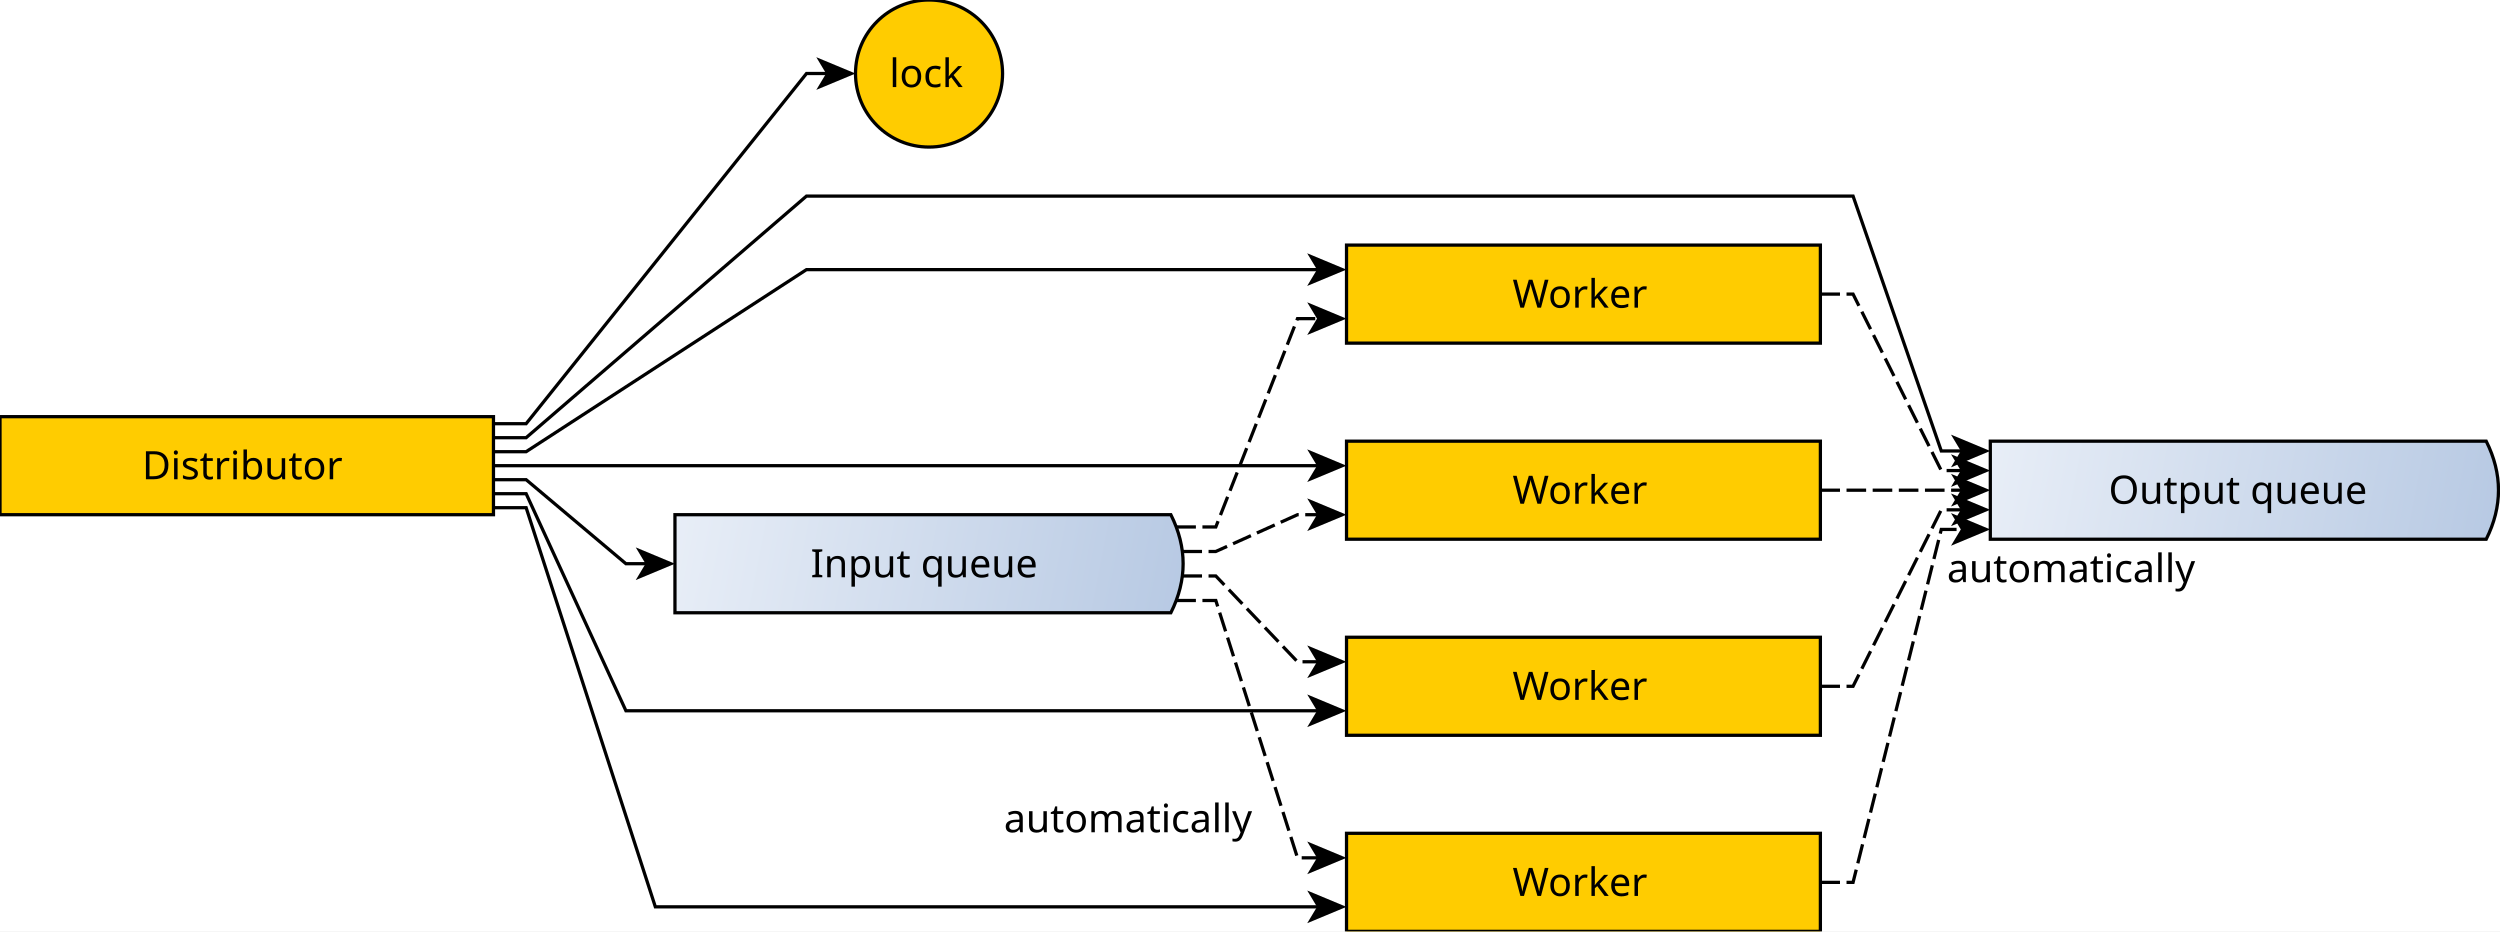
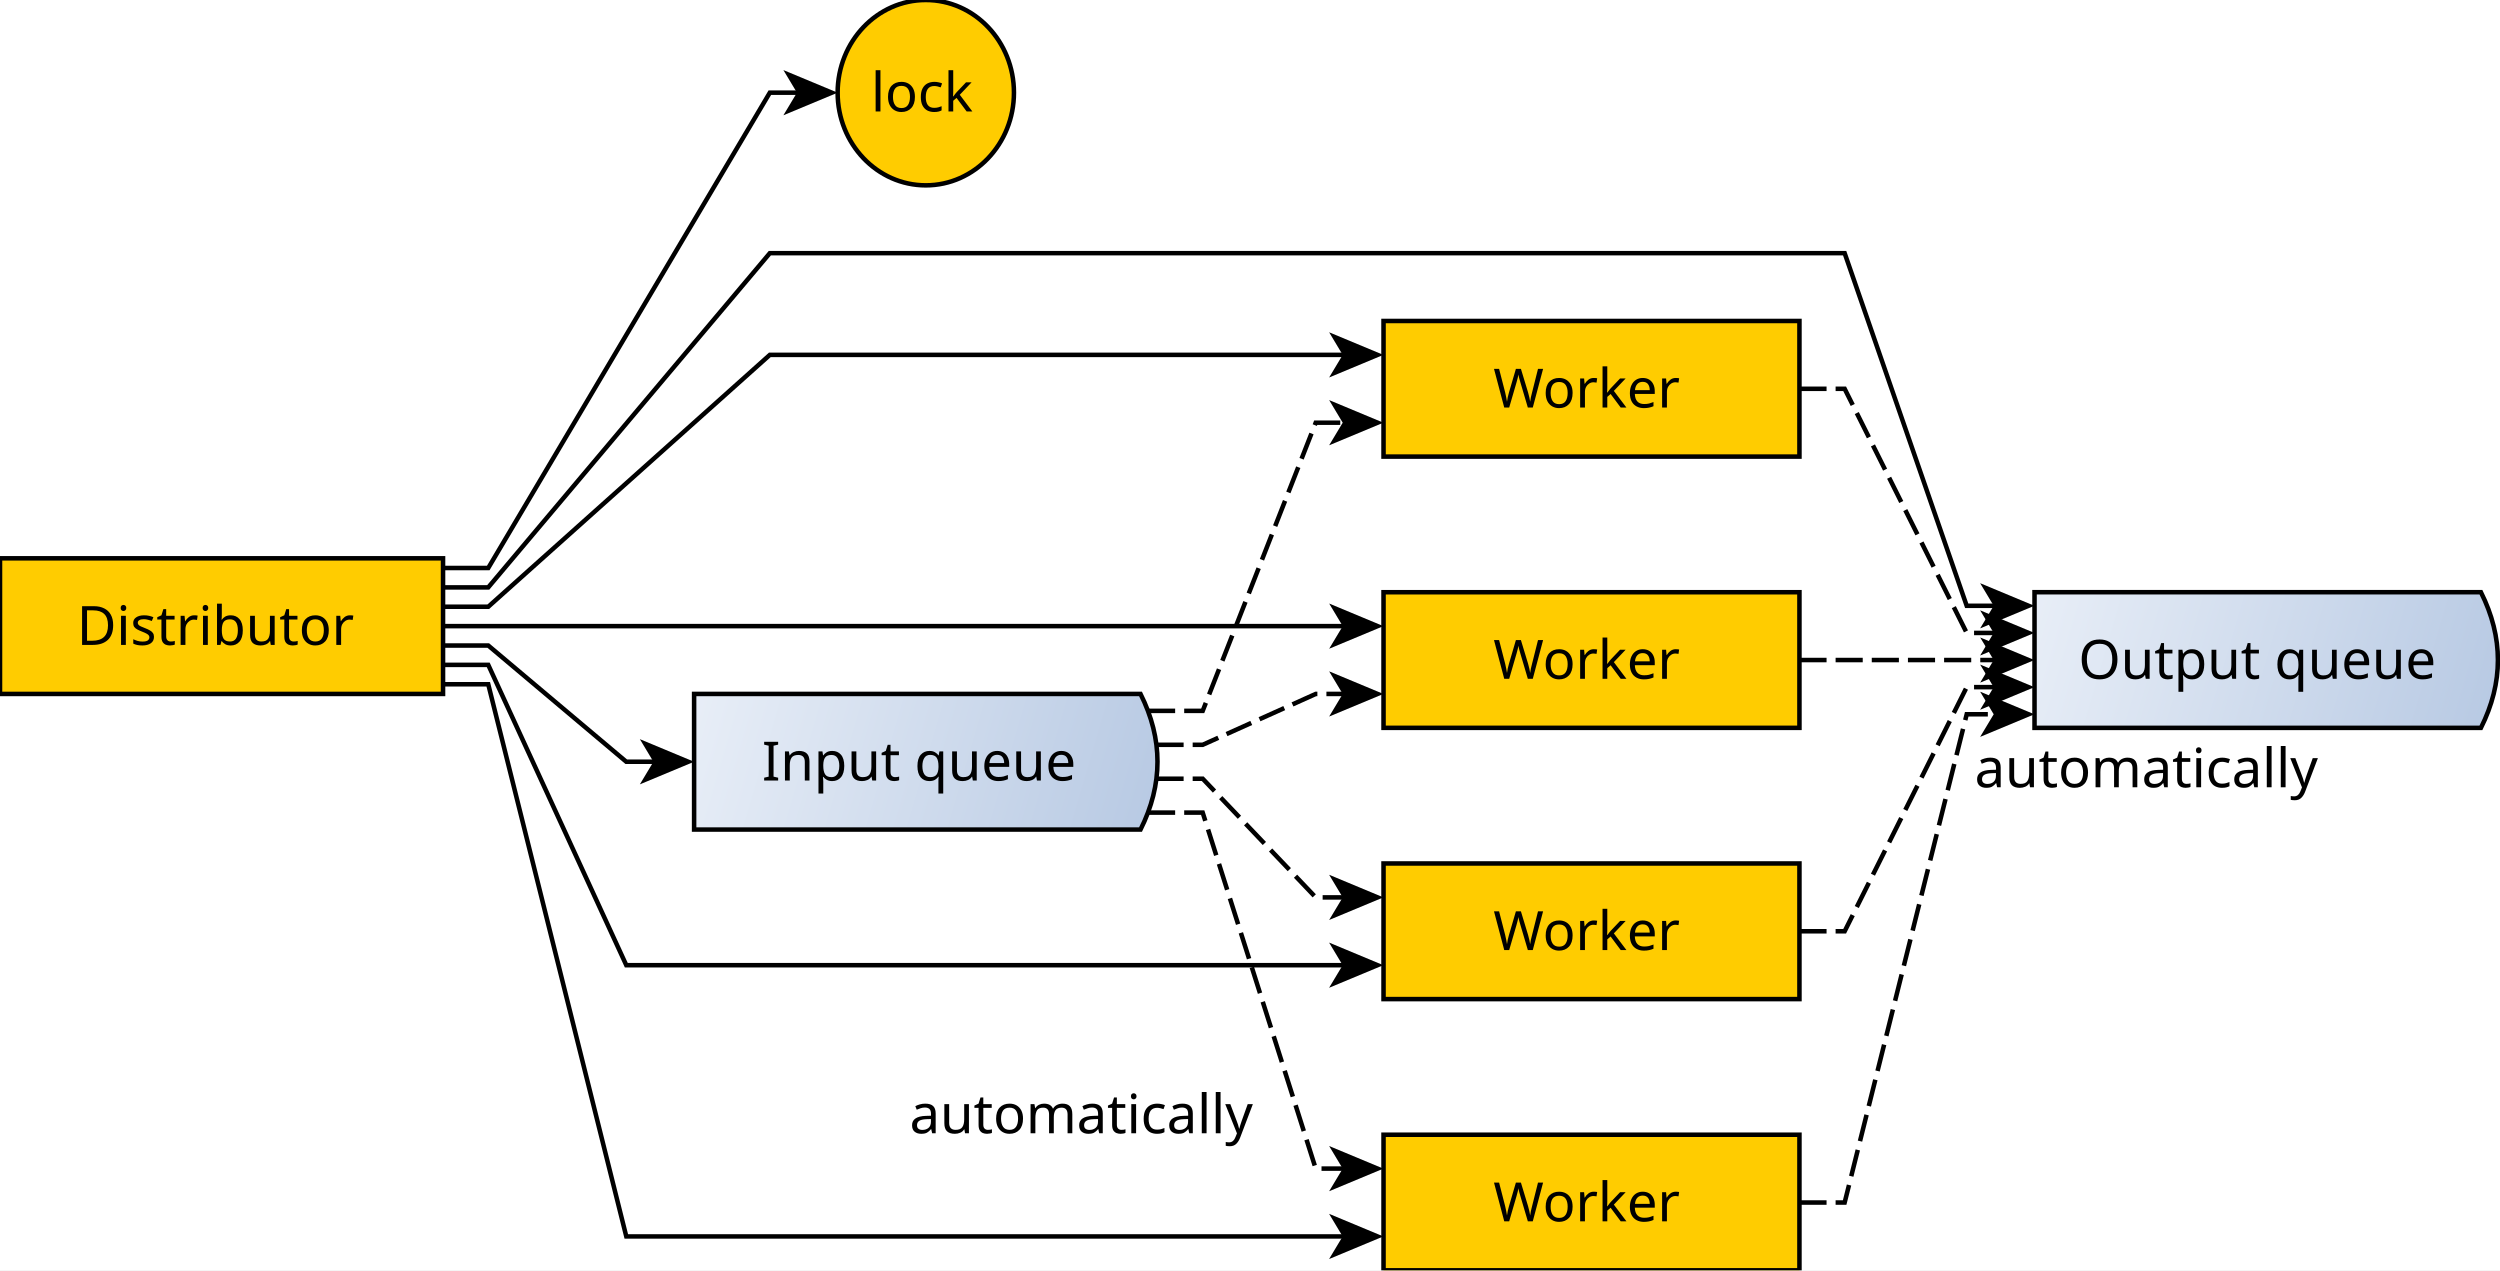
- <svg xmlns="http://www.w3.org/2000/svg" fill-opacity="1" color-rendering="auto" color-interpolation="auto" stroke="black" text-rendering="auto" stroke-linecap="square" width="765" stroke-miterlimit="10" stroke-opacity="1" shape-rendering="auto" fill="black" stroke-dasharray="none" font-weight="normal" stroke-width="1" height="285" font-family="'Dialog'" font-style="normal" stroke-linejoin="miter" font-size="12" stroke-dashoffset="0" image-rendering="auto">
+ <svg xmlns="http://www.w3.org/2000/svg" fill-opacity="1" color-rendering="auto" color-interpolation="auto" stroke="black" text-rendering="auto" stroke-linecap="square" width="553" stroke-miterlimit="10" stroke-opacity="1" shape-rendering="auto" fill="black" stroke-dasharray="none" font-weight="normal" stroke-width="1" height="281" font-family="'Dialog'" font-style="normal" stroke-linejoin="miter" font-size="12" stroke-dashoffset="0" image-rendering="auto">
  <defs id="genericDefs" />
  <g>
    <defs id="defs1">
-       <linearGradient x1="206.536" gradientUnits="userSpaceOnUse" x2="362.036" y1="-142.5" y2="-112.5" id="linearGradient1" spreadMethod="pad">
+       <linearGradient x1="153.536" gradientUnits="userSpaceOnUse" x2="256.036" y1="-142.5" y2="-112.5" id="linearGradient1" spreadMethod="pad">
        <stop stop-opacity="1" stop-color="rgb(232,238,247)" offset="0%" />
        <stop stop-opacity="1" stop-color="rgb(183,201,227)" offset="100%" />
      </linearGradient>
-       <linearGradient x1="609.036" gradientUnits="userSpaceOnUse" x2="764.536" y1="-165" y2="-135" id="linearGradient2" spreadMethod="pad">
+       <linearGradient x1="450.036" gradientUnits="userSpaceOnUse" x2="552.536" y1="-165" y2="-135" id="linearGradient2" spreadMethod="pad">
        <stop stop-opacity="1" stop-color="rgb(232,238,247)" offset="0%" />
        <stop stop-opacity="1" stop-color="rgb(183,201,227)" offset="100%" />
      </linearGradient>
      <clipPath clipPathUnits="userSpaceOnUse" id="clipPath1">
-         <path d="M0 0 L765 0 L765 285 L0 285 L0 0 Z" />
+         <path d="M0 0 L553 0 L553 281 L0 281 L0 0 Z" />
      </clipPath>
      <clipPath clipPathUnits="userSpaceOnUse" id="clipPath2">
-         <path d="M0 -300 L765 -300 L765 -15 L0 -15 L0 -300 Z" />
+         <path d="M0 -296 L553 -296 L553 -15 L0 -15 L0 -296 Z" />
      </clipPath>
    </defs>
-     <g fill="white" transform="translate(0,300)" stroke="white">
-       <rect x="0" width="765" height="285" y="-300" clip-path="url(#clipPath2)" stroke="none" />
+     <g fill="white" transform="translate(0,296)" stroke="white">
+       <rect x="0" width="553" height="281" y="-296" clip-path="url(#clipPath2)" stroke="none" />
    </g>
-     <g fill="rgb(255,204,0)" transform="matrix(1,0,0,1,0,300)" stroke="rgb(255,204,0)">
-       <rect x="0" width="151" height="30" y="-172.5" clip-path="url(#clipPath2)" stroke="none" />
-       <text x="43.499" y="-153.346" clip-path="url(#clipPath2)" fill="black" font-family="sans-serif" stroke="none" xml:space="preserve">Distributor</text>
+     <g fill="rgb(255,204,0)" transform="matrix(1,0,0,1,0,296)" stroke="rgb(255,204,0)">
+       <rect x="0" width="98" height="30" y="-172.5" clip-path="url(#clipPath2)" stroke="none" />
+       <text x="16.999" y="-153.346" clip-path="url(#clipPath2)" fill="black" font-family="sans-serif" stroke="none" xml:space="preserve">Distributor</text>
    </g>
-     <g stroke-linecap="butt" transform="matrix(1,0,0,1,0,300)" stroke-miterlimit="1.45">
-       <rect fill="none" x="0" width="151" height="30" y="-172.5" clip-path="url(#clipPath2)" />
+     <g stroke-linecap="butt" transform="matrix(1,0,0,1,0,296)" stroke-miterlimit="1.45">
+       <rect fill="none" x="0" width="98" height="30" y="-172.5" clip-path="url(#clipPath2)" />
    </g>
-     <g fill="rgb(255,204,0)" transform="matrix(1,0,0,1,0,300)" stroke="rgb(255,204,0)">
-       <rect x="412.036" width="145" height="30" y="-105" clip-path="url(#clipPath2)" stroke="none" />
-       <text x="462.833" y="-85.846" clip-path="url(#clipPath2)" fill="black" font-family="sans-serif" stroke="none" xml:space="preserve">Worker</text>
+     <g fill="rgb(255,204,0)" transform="matrix(1,0,0,1,0,296)" stroke="rgb(255,204,0)">
+       <rect x="306.036" width="92" height="30" y="-105" clip-path="url(#clipPath2)" stroke="none" />
+       <text x="330.333" y="-85.846" clip-path="url(#clipPath2)" fill="black" font-family="sans-serif" stroke="none" xml:space="preserve">Worker</text>
    </g>
-     <g stroke-linecap="butt" transform="matrix(1,0,0,1,0,300)" stroke-miterlimit="1.45">
-       <rect fill="none" x="412.036" width="145" height="30" y="-105" clip-path="url(#clipPath2)" />
+     <g stroke-linecap="butt" transform="matrix(1,0,0,1,0,296)" stroke-miterlimit="1.45">
+       <rect fill="none" x="306.036" width="92" height="30" y="-105" clip-path="url(#clipPath2)" />
    </g>
-     <g fill="rgb(255,204,0)" transform="matrix(1,0,0,1,0,300)" stroke="rgb(255,204,0)">
-       <rect x="412.036" width="145" height="30" y="-165" clip-path="url(#clipPath2)" stroke="none" />
-       <text x="462.833" y="-145.846" clip-path="url(#clipPath2)" fill="black" font-family="sans-serif" stroke="none" xml:space="preserve">Worker</text>
+     <g fill="rgb(255,204,0)" transform="matrix(1,0,0,1,0,296)" stroke="rgb(255,204,0)">
+       <rect x="306.036" width="92" height="30" y="-165" clip-path="url(#clipPath2)" stroke="none" />
+       <text x="330.333" y="-145.846" clip-path="url(#clipPath2)" fill="black" font-family="sans-serif" stroke="none" xml:space="preserve">Worker</text>
    </g>
-     <g stroke-linecap="butt" transform="matrix(1,0,0,1,0,300)" stroke-miterlimit="1.45">
-       <rect fill="none" x="412.036" width="145" height="30" y="-165" clip-path="url(#clipPath2)" />
+     <g stroke-linecap="butt" transform="matrix(1,0,0,1,0,296)" stroke-miterlimit="1.45">
+       <rect fill="none" x="306.036" width="92" height="30" y="-165" clip-path="url(#clipPath2)" />
    </g>
-     <g fill="rgb(255,204,0)" transform="matrix(1,0,0,1,0,300)" stroke="rgb(255,204,0)">
-       <rect x="412.036" width="145" height="30" y="-225" clip-path="url(#clipPath2)" stroke="none" />
-       <text x="462.833" y="-205.846" clip-path="url(#clipPath2)" fill="black" font-family="sans-serif" stroke="none" xml:space="preserve">Worker</text>
+     <g fill="rgb(255,204,0)" transform="matrix(1,0,0,1,0,296)" stroke="rgb(255,204,0)">
+       <rect x="306.036" width="92" height="30" y="-225" clip-path="url(#clipPath2)" stroke="none" />
+       <text x="330.333" y="-205.846" clip-path="url(#clipPath2)" fill="black" font-family="sans-serif" stroke="none" xml:space="preserve">Worker</text>
    </g>
-     <g stroke-linecap="butt" transform="matrix(1,0,0,1,0,300)" stroke-miterlimit="1.45">
-       <rect fill="none" x="412.036" width="145" height="30" y="-225" clip-path="url(#clipPath2)" />
+     <g stroke-linecap="butt" transform="matrix(1,0,0,1,0,296)" stroke-miterlimit="1.45">
+       <rect fill="none" x="306.036" width="92" height="30" y="-225" clip-path="url(#clipPath2)" />
    </g>
-     <g fill="rgb(255,204,0)" transform="matrix(1,0,0,1,0,300)" stroke="rgb(255,204,0)">
-       <rect x="412.036" width="145" height="30" y="-45" clip-path="url(#clipPath2)" stroke="none" />
-       <text x="462.833" y="-25.846" clip-path="url(#clipPath2)" fill="black" font-family="sans-serif" stroke="none" xml:space="preserve">Worker</text>
+     <g fill="rgb(255,204,0)" transform="matrix(1,0,0,1,0,296)" stroke="rgb(255,204,0)">
+       <rect x="306.036" width="92" height="30" y="-45" clip-path="url(#clipPath2)" stroke="none" />
+       <text x="330.333" y="-25.846" clip-path="url(#clipPath2)" fill="black" font-family="sans-serif" stroke="none" xml:space="preserve">Worker</text>
    </g>
-     <g stroke-linecap="butt" transform="matrix(1,0,0,1,0,300)" stroke-miterlimit="1.45">
-       <rect fill="none" x="412.036" width="145" height="30" y="-45" clip-path="url(#clipPath2)" />
+     <g stroke-linecap="butt" transform="matrix(1,0,0,1,0,296)" stroke-miterlimit="1.45">
+       <rect fill="none" x="306.036" width="92" height="30" y="-45" clip-path="url(#clipPath2)" />
    </g>
-     <g fill="url(#linearGradient1)" stroke-miterlimit="1.45" transform="matrix(1,0,0,1,0,300)" stroke-linecap="butt" stroke="url(#linearGradient1)">
-       <path d="M206.536 -142.5 L358.286 -142.5 Q365.786 -127.5 358.286 -112.5 L206.536 -112.5 Z" clip-path="url(#clipPath2)" stroke="none" />
-       <path fill="none" d="M206.536 -142.5 L358.286 -142.5 Q365.786 -127.5 358.286 -112.5 L206.536 -112.5 Z" clip-path="url(#clipPath2)" stroke="black" />
+     <g fill="url(#linearGradient1)" stroke-miterlimit="1.45" transform="matrix(1,0,0,1,0,296)" stroke-linecap="butt" stroke="url(#linearGradient1)">
+       <path d="M153.536 -142.5 L252.286 -142.5 Q259.786 -127.5 252.286 -112.5 L153.536 -112.5 Z" clip-path="url(#clipPath2)" stroke="none" />
+       <path fill="none" d="M153.536 -142.5 L252.286 -142.5 Q259.786 -127.5 252.286 -112.5 L153.536 -112.5 Z" clip-path="url(#clipPath2)" stroke="black" />
    </g>
-     <g font-family="sans-serif" transform="matrix(1,0,0,1,0,300)">
-       <text x="248.046" xml:space="preserve" y="-123.346" clip-path="url(#clipPath2)" stroke="none">Input queue</text>
+     <g font-family="sans-serif" transform="matrix(1,0,0,1,0,296)">
+       <text x="168.546" xml:space="preserve" y="-123.346" clip-path="url(#clipPath2)" stroke="none">Input queue</text>
    </g>
-     <g fill="url(#linearGradient2)" stroke-miterlimit="1.45" transform="matrix(1,0,0,1,0,300)" stroke-linecap="butt" stroke="url(#linearGradient2)">
-       <path d="M609.036 -165 L760.786 -165 Q768.286 -150 760.786 -135 L609.036 -135 Z" clip-path="url(#clipPath2)" stroke="none" />
-       <path fill="none" d="M609.036 -165 L760.786 -165 Q768.286 -150 760.786 -135 L609.036 -135 Z" clip-path="url(#clipPath2)" stroke="black" />
+     <g fill="url(#linearGradient2)" stroke-miterlimit="1.45" transform="matrix(1,0,0,1,0,296)" stroke-linecap="butt" stroke="url(#linearGradient2)">
+       <path d="M450.036 -165 L548.786 -165 Q556.286 -150 548.786 -135 L450.036 -135 Z" clip-path="url(#clipPath2)" stroke="none" />
+       <path fill="none" d="M450.036 -165 L548.786 -165 Q556.286 -150 548.786 -135 L450.036 -135 Z" clip-path="url(#clipPath2)" stroke="black" />
    </g>
-     <g font-family="sans-serif" transform="matrix(1,0,0,1,0,300)">
-       <text x="645.24" xml:space="preserve" y="-145.846" clip-path="url(#clipPath2)" stroke="none">Output queue</text>
+     <g font-family="sans-serif" transform="matrix(1,0,0,1,0,296)">
+       <text x="459.74" xml:space="preserve" y="-145.846" clip-path="url(#clipPath2)" stroke="none">Output queue</text>
    </g>
-     <g fill="rgb(255,204,0)" transform="matrix(1,0,0,1,0,300)" stroke="rgb(255,204,0)">
-       <circle r="22.5" clip-path="url(#clipPath2)" cx="284.286" cy="-277.5" stroke="none" />
-       <text x="272.174" y="-273.346" clip-path="url(#clipPath2)" fill="black" font-family="sans-serif" stroke="none" xml:space="preserve">lock</text>
+     <g fill="rgb(255,204,0)" transform="matrix(1,0,0,1,0,296)" stroke="rgb(255,204,0)">
+       <ellipse rx="19.5" ry="20.5" clip-path="url(#clipPath2)" cx="204.786" cy="-275.5" stroke="none" />
+       <text x="192.674" y="-271.346" clip-path="url(#clipPath2)" fill="black" font-family="sans-serif" stroke="none" xml:space="preserve">lock</text>
    </g>
-     <g stroke-linecap="butt" transform="matrix(1,0,0,1,0,300)" stroke-miterlimit="1.45">
-       <circle fill="none" r="22.5" clip-path="url(#clipPath2)" cx="284.286" cy="-277.5" />
-       <path fill="none" d="M151 -148.929 L161 -148.929 L191.536 -82.5 L404.009 -82.5" clip-path="url(#clipPath2)" />
-       <path d="M412.009 -82.5 L400.009 -87.5 L403.009 -82.5 L400.009 -77.5 Z" clip-path="url(#clipPath2)" stroke="none" />
-       <path fill="none" d="M151 -157.5 L404.004 -157.5" clip-path="url(#clipPath2)" />
-       <path d="M412.004 -157.5 L400.004 -162.5 L403.004 -157.5 L400.004 -152.5 Z" clip-path="url(#clipPath2)" stroke="none" />
-       <path fill="none" d="M151 -161.786 L161 -161.786 L246.786 -217.5 L403.995 -217.5" clip-path="url(#clipPath2)" />
-       <path d="M411.995 -217.5 L399.995 -222.5 L402.995 -217.5 L399.995 -212.5 Z" clip-path="url(#clipPath2)" stroke="none" />
-       <path fill="none" d="M151 -144.643 L161 -144.643 L200.536 -22.5 L404.01 -22.5" clip-path="url(#clipPath2)" />
-       <path d="M412.01 -22.5 L400.01 -27.5 L403.01 -22.5 L400.01 -17.5 Z" clip-path="url(#clipPath2)" stroke="none" />
-       <path fill="none" d="M151 -153.214 L161 -153.214 L191.536 -127.5 L198.536 -127.5" clip-path="url(#clipPath2)" />
-       <path d="M206.536 -127.5 L194.536 -132.5 L197.536 -127.5 L194.536 -122.5 Z" clip-path="url(#clipPath2)" stroke="none" />
-       <path fill="none" stroke-dasharray="6,2" d="M359.942 -116.25 L372.036 -116.25 L397.036 -37.5 L404.006 -37.5" clip-path="url(#clipPath2)" />
-       <path stroke-dasharray="6,2" d="M412.006 -37.5 L400.006 -42.5 L403.006 -37.5 L400.006 -32.5 Z" clip-path="url(#clipPath2)" stroke="none" />
-       <text x="307.205" y="-45.33" clip-path="url(#clipPath2)" font-family="sans-serif" stroke-dasharray="6,2" stroke="none" xml:space="preserve">automatically</text>
-       <path fill="none" stroke-dasharray="6,2" d="M359.942 -138.75 L372.036 -138.75 L397.036 -202.5 L404.006 -202.5" clip-path="url(#clipPath2)" />
-       <path stroke-dasharray="6,2" d="M412.006 -202.5 L400.006 -207.5 L403.006 -202.5 L400.006 -197.5 Z" clip-path="url(#clipPath2)" stroke="none" />
-       <path fill="none" stroke-dasharray="6,2" d="M361.817 -131.25 L372.036 -131.25 L397.036 -142.5 L404.006 -142.5" clip-path="url(#clipPath2)" />
-       <path stroke-dasharray="6,2" d="M412.006 -142.5 L400.006 -147.5 L403.006 -142.5 L400.006 -137.5 Z" clip-path="url(#clipPath2)" stroke="none" />
-       <path fill="none" stroke-dasharray="6,2" d="M361.817 -123.75 L372.036 -123.75 L397.036 -97.5 L404.006 -97.5" clip-path="url(#clipPath2)" />
-       <path stroke-dasharray="6,2" d="M412.006 -97.5 L400.006 -102.5 L403.006 -97.5 L400.006 -92.5 Z" clip-path="url(#clipPath2)" stroke="none" />
-       <path fill="none" stroke-dasharray="6,2" d="M557.036 -90 L567.036 -90 L594.036 -144 L601.006 -144" clip-path="url(#clipPath2)" />
-       <path stroke-dasharray="6,2" d="M609.006 -144 L597.006 -149 L600.006 -144 L597.006 -139 Z" clip-path="url(#clipPath2)" stroke="none" />
-       <path fill="none" stroke-dasharray="6,2" d="M557.036 -150 L601.01 -150" clip-path="url(#clipPath2)" />
-       <path stroke-dasharray="6,2" d="M609.01 -150 L597.01 -155 L600.01 -150 L597.01 -145 Z" clip-path="url(#clipPath2)" stroke="none" />
-       <path fill="none" stroke-dasharray="6,2" d="M557.036 -210 L567.036 -210 L594.036 -156 L601.006 -156" clip-path="url(#clipPath2)" />
-       <path stroke-dasharray="6,2" d="M609.006 -156 L597.006 -161 L600.006 -156 L597.006 -151 Z" clip-path="url(#clipPath2)" stroke="none" />
-       <path fill="none" stroke-dasharray="6,2" d="M557.036 -30 L567.036 -30 L594.036 -138 L601.006 -138" clip-path="url(#clipPath2)" />
-       <path stroke-dasharray="6,2" d="M609.006 -138 L597.006 -143 L600.006 -138 L597.006 -133 Z" clip-path="url(#clipPath2)" stroke="none" />
-       <text x="595.786" y="-121.861" clip-path="url(#clipPath2)" font-family="sans-serif" stroke-dasharray="6,2" stroke="none" xml:space="preserve">automatically</text>
-       <path fill="none" d="M151 -166.071 L161 -166.071 L246.786 -240 L567.036 -240 L594.036 -162 L601.006 -162" clip-path="url(#clipPath2)" />
-       <path d="M609.006 -162 L597.006 -167 L600.006 -162 L597.006 -157 Z" clip-path="url(#clipPath2)" stroke="none" />
-       <path fill="none" d="M151 -170.357 L161 -170.357 L246.786 -277.5 L253.786 -277.5" clip-path="url(#clipPath2)" />
-       <path d="M261.786 -277.5 L249.786 -282.5 L252.786 -277.5 L249.786 -272.5 Z" clip-path="url(#clipPath2)" stroke="none" />
+     <g stroke-linecap="butt" transform="matrix(1,0,0,1,0,296)" stroke-miterlimit="1.45">
+       <ellipse rx="19.5" fill="none" ry="20.5" clip-path="url(#clipPath2)" cx="204.786" cy="-275.5" />
+       <path fill="none" d="M98 -148.929 L108 -148.929 L138.536 -82.5 L297.995 -82.5" clip-path="url(#clipPath2)" />
+       <path d="M305.995 -82.5 L293.995 -87.5 L296.995 -82.5 L293.995 -77.5 Z" clip-path="url(#clipPath2)" stroke="none" />
+       <path fill="none" d="M98 -157.5 L298.01 -157.5" clip-path="url(#clipPath2)" />
+       <path d="M306.01 -157.5 L294.01 -162.5 L297.01 -157.5 L294.01 -152.5 Z" clip-path="url(#clipPath2)" stroke="none" />
+       <path fill="none" d="M98 -161.786 L108 -161.786 L170.286 -217.5 L298.003 -217.5" clip-path="url(#clipPath2)" />
+       <path d="M306.003 -217.5 L294.003 -222.5 L297.003 -217.5 L294.003 -212.5 Z" clip-path="url(#clipPath2)" stroke="none" />
+       <path fill="none" d="M98 -144.643 L108 -144.643 L138.536 -22.5 L297.995 -22.5" clip-path="url(#clipPath2)" />
+       <path d="M305.995 -22.5 L293.995 -27.5 L296.995 -22.5 L293.995 -17.5 Z" clip-path="url(#clipPath2)" stroke="none" />
+       <path fill="none" d="M98 -153.214 L108 -153.214 L138.536 -127.5 L145.536 -127.5" clip-path="url(#clipPath2)" />
+       <path d="M153.536 -127.5 L141.536 -132.5 L144.536 -127.5 L141.536 -122.5 Z" clip-path="url(#clipPath2)" stroke="none" />
+       <path fill="none" stroke-dasharray="6,2" d="M253.942 -116.25 L266.036 -116.25 L291.036 -37.5 L298.006 -37.5" clip-path="url(#clipPath2)" />
+       <path stroke-dasharray="6,2" d="M306.006 -37.5 L294.006 -42.5 L297.006 -37.5 L294.006 -32.5 Z" clip-path="url(#clipPath2)" stroke="none" />
+       <text x="201.205" y="-45.33" clip-path="url(#clipPath2)" font-family="sans-serif" stroke-dasharray="6,2" stroke="none" xml:space="preserve">automatically</text>
+       <path fill="none" stroke-dasharray="6,2" d="M253.942 -138.75 L266.036 -138.75 L291.036 -202.5 L298.006 -202.5" clip-path="url(#clipPath2)" />
+       <path stroke-dasharray="6,2" d="M306.006 -202.5 L294.006 -207.5 L297.006 -202.5 L294.006 -197.5 Z" clip-path="url(#clipPath2)" stroke="none" />
+       <path fill="none" stroke-dasharray="6,2" d="M255.817 -131.25 L266.036 -131.25 L291.036 -142.5 L298.006 -142.5" clip-path="url(#clipPath2)" />
+       <path stroke-dasharray="6,2" d="M306.006 -142.5 L294.006 -147.5 L297.006 -142.5 L294.006 -137.5 Z" clip-path="url(#clipPath2)" stroke="none" />
+       <path fill="none" stroke-dasharray="6,2" d="M255.817 -123.75 L266.036 -123.75 L291.036 -97.5 L298.006 -97.5" clip-path="url(#clipPath2)" />
+       <path stroke-dasharray="6,2" d="M306.006 -97.5 L294.006 -102.5 L297.006 -97.5 L294.006 -92.5 Z" clip-path="url(#clipPath2)" stroke="none" />
+       <path fill="none" stroke-dasharray="6,2" d="M398.036 -90 L408.036 -90 L435.036 -144 L442.006 -144" clip-path="url(#clipPath2)" />
+       <path stroke-dasharray="6,2" d="M450.006 -144 L438.006 -149 L441.006 -144 L438.006 -139 Z" clip-path="url(#clipPath2)" stroke="none" />
+       <path fill="none" stroke-dasharray="6,2" d="M398.036 -150 L442.01 -150" clip-path="url(#clipPath2)" />
+       <path stroke-dasharray="6,2" d="M450.01 -150 L438.01 -155 L441.01 -150 L438.01 -145 Z" clip-path="url(#clipPath2)" stroke="none" />
+       <path fill="none" stroke-dasharray="6,2" d="M398.036 -210 L408.036 -210 L435.036 -156 L442.006 -156" clip-path="url(#clipPath2)" />
+       <path stroke-dasharray="6,2" d="M450.006 -156 L438.006 -161 L441.006 -156 L438.006 -151 Z" clip-path="url(#clipPath2)" stroke="none" />
+       <path fill="none" stroke-dasharray="6,2" d="M398.036 -30 L408.036 -30 L435.036 -138 L442.006 -138" clip-path="url(#clipPath2)" />
+       <path stroke-dasharray="6,2" d="M450.006 -138 L438.006 -143 L441.006 -138 L438.006 -133 Z" clip-path="url(#clipPath2)" stroke="none" />
+       <text x="436.786" y="-121.861" clip-path="url(#clipPath2)" font-family="sans-serif" stroke-dasharray="6,2" stroke="none" xml:space="preserve">automatically</text>
+       <path fill="none" d="M98 -166.071 L108 -166.071 L170.286 -240 L408.036 -240 L435.036 -162 L442.006 -162" clip-path="url(#clipPath2)" />
+       <path d="M450.006 -162 L438.006 -167 L441.006 -162 L438.006 -157 Z" clip-path="url(#clipPath2)" stroke="none" />
+       <path fill="none" d="M98 -170.357 L108 -170.357 L170.286 -275.5 L177.286 -275.5" clip-path="url(#clipPath2)" />
+       <path d="M185.286 -275.5 L173.286 -280.5 L176.286 -275.5 L173.286 -270.5 Z" clip-path="url(#clipPath2)" stroke="none" />
    </g>
  </g>
</svg>
